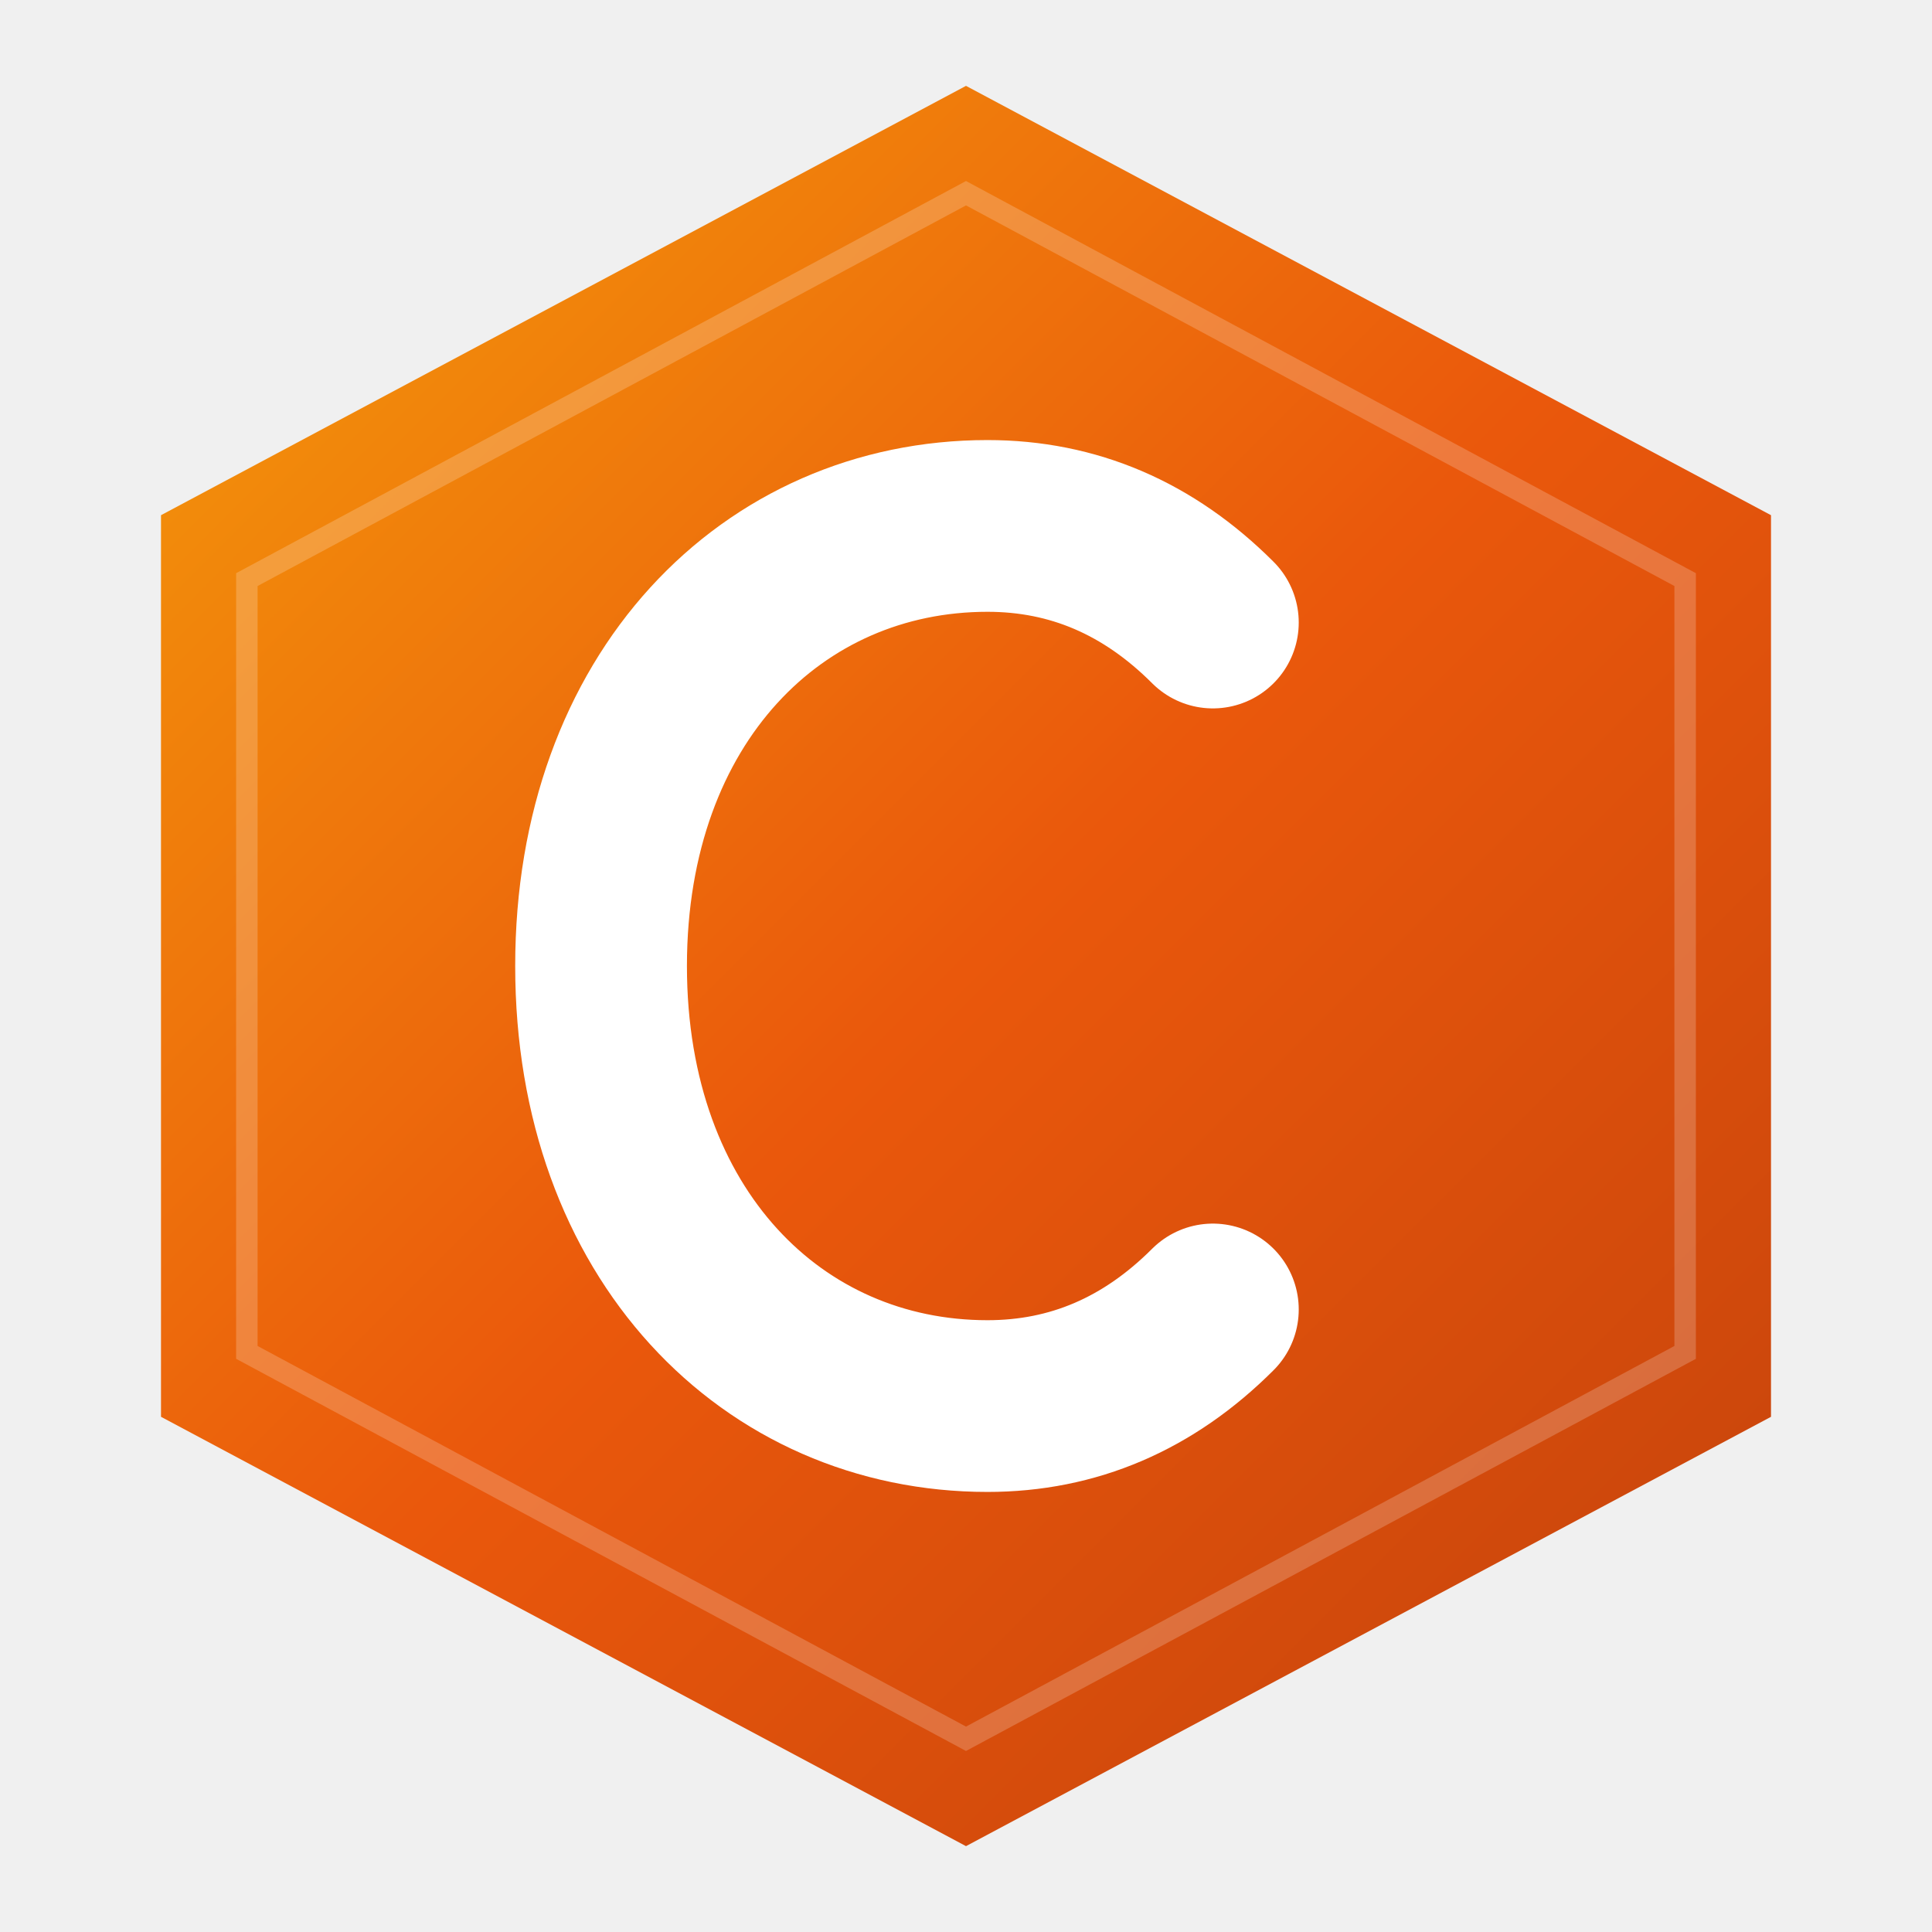
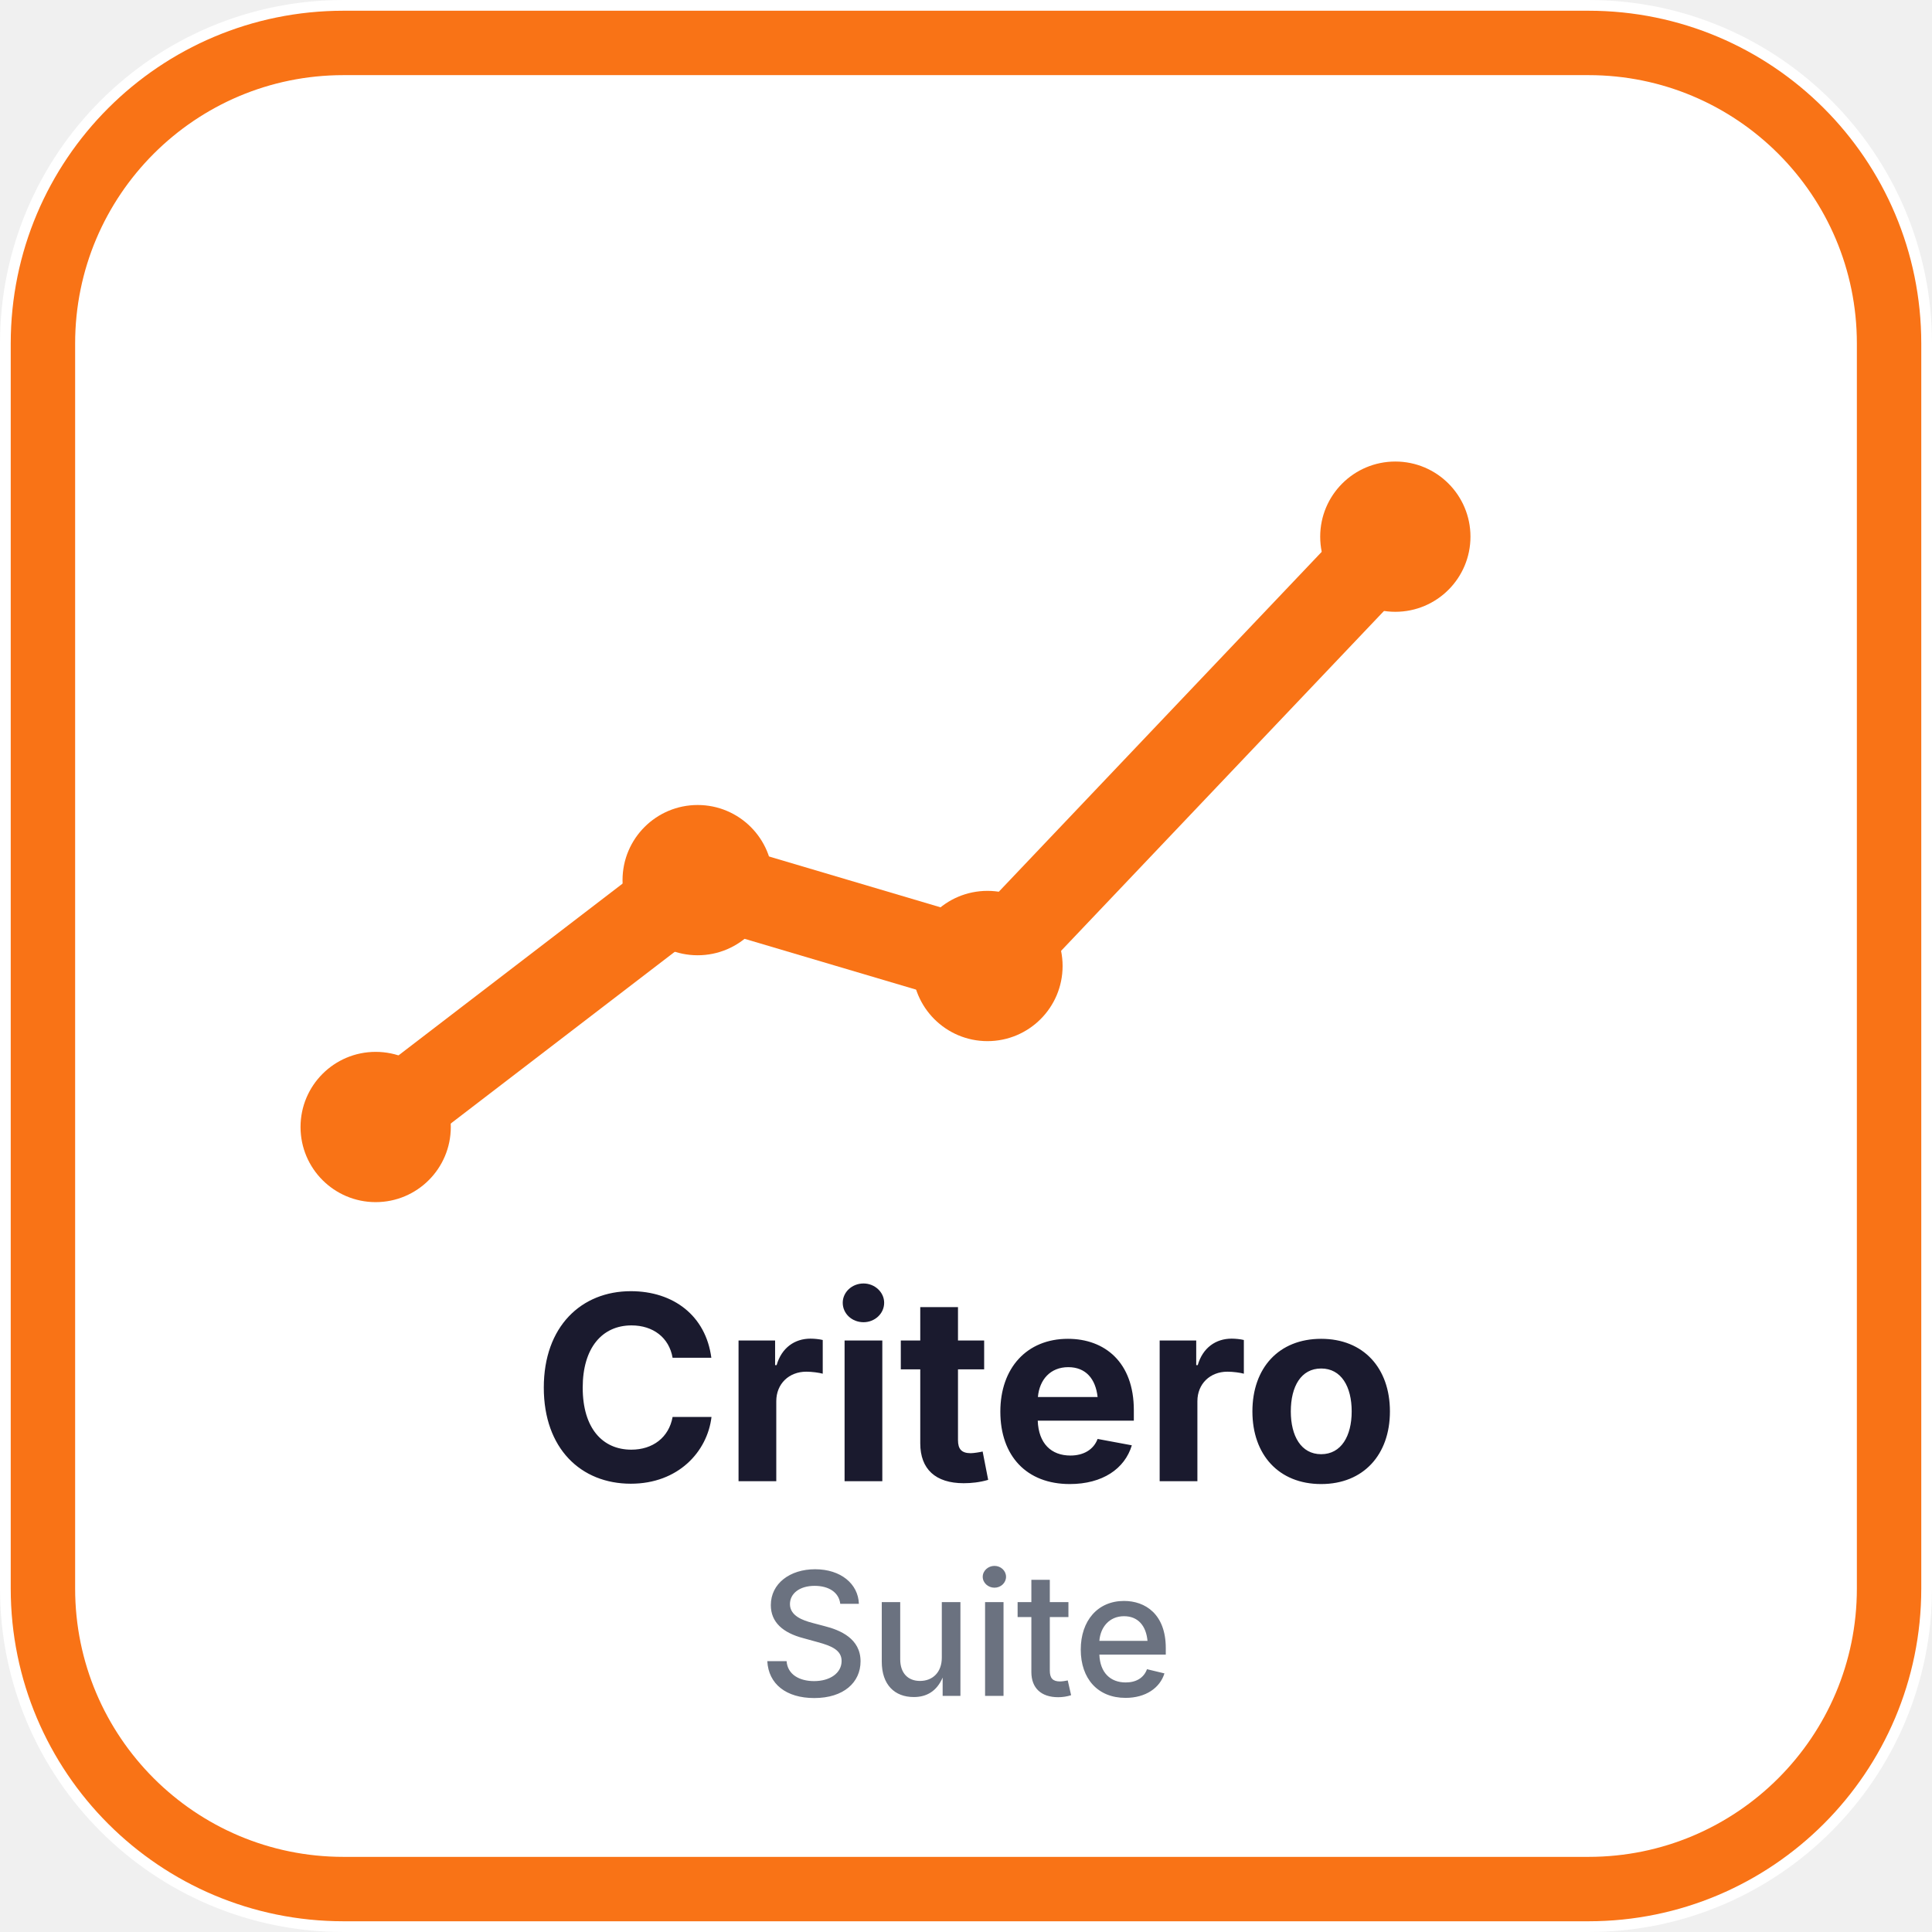
<svg xmlns="http://www.w3.org/2000/svg" width="180" height="180" viewBox="0 0 180 180">
-   <path d="M90 8L165 48V132L90 172L15 132V48L90 8Z" fill="url(#hex-gradient)" />
-   <path d="M90 18L157 54V126L90 162L23 126V54L90 18Z" stroke="rgba(255,255,255,0.2)" stroke-width="2" fill="none" />
-   <path d="M113 58C107 52 100 49 92 49C72 49 56 65 56 90C56 115 72 131 92 131C100 131 107 128 113 122" stroke="white" stroke-width="16" stroke-linecap="round" fill="none" />
-   <defs>
-     <linearGradient id="hex-gradient" x1="10" y1="10" x2="170" y2="170" gradientUnits="userSpaceOnUse">
-       <stop offset="0%" stop-color="#F59E0B" />
-       <stop offset="50%" stop-color="#EA580C" />
-       <stop offset="100%" stop-color="#C2410C" />
-     </linearGradient>
-   </defs>
+   <rect width="180" height="180" rx="32" fill="#ffffff" />
+   <rect x="4" y="4" width="172" height="172" rx="28" stroke="#f97316" stroke-width="6" fill="none" />
+   <polyline points="35,105 65,82 92,90 130,50" fill="none" stroke="#f97316" stroke-width="8" stroke-linecap="round" stroke-linejoin="round" />
+   <circle cx="35" cy="105" r="7" fill="#f97316" />
+   <circle cx="65" cy="82" r="7" fill="#f97316" />
+   <circle cx="92" cy="90" r="7" fill="#f97316" />
+   <circle cx="130" cy="50" r="7" fill="#f97316" />
+   <text x="90" y="138" text-anchor="middle" font-family="system-ui, -apple-system, sans-serif" font-size="24" font-weight="700" fill="#1a1a2e">Critero</text>
+   <text x="90" y="158" text-anchor="middle" font-family="system-ui, -apple-system, sans-serif" font-size="16" font-weight="500" fill="#6b7280">Suite</text>
</svg>
